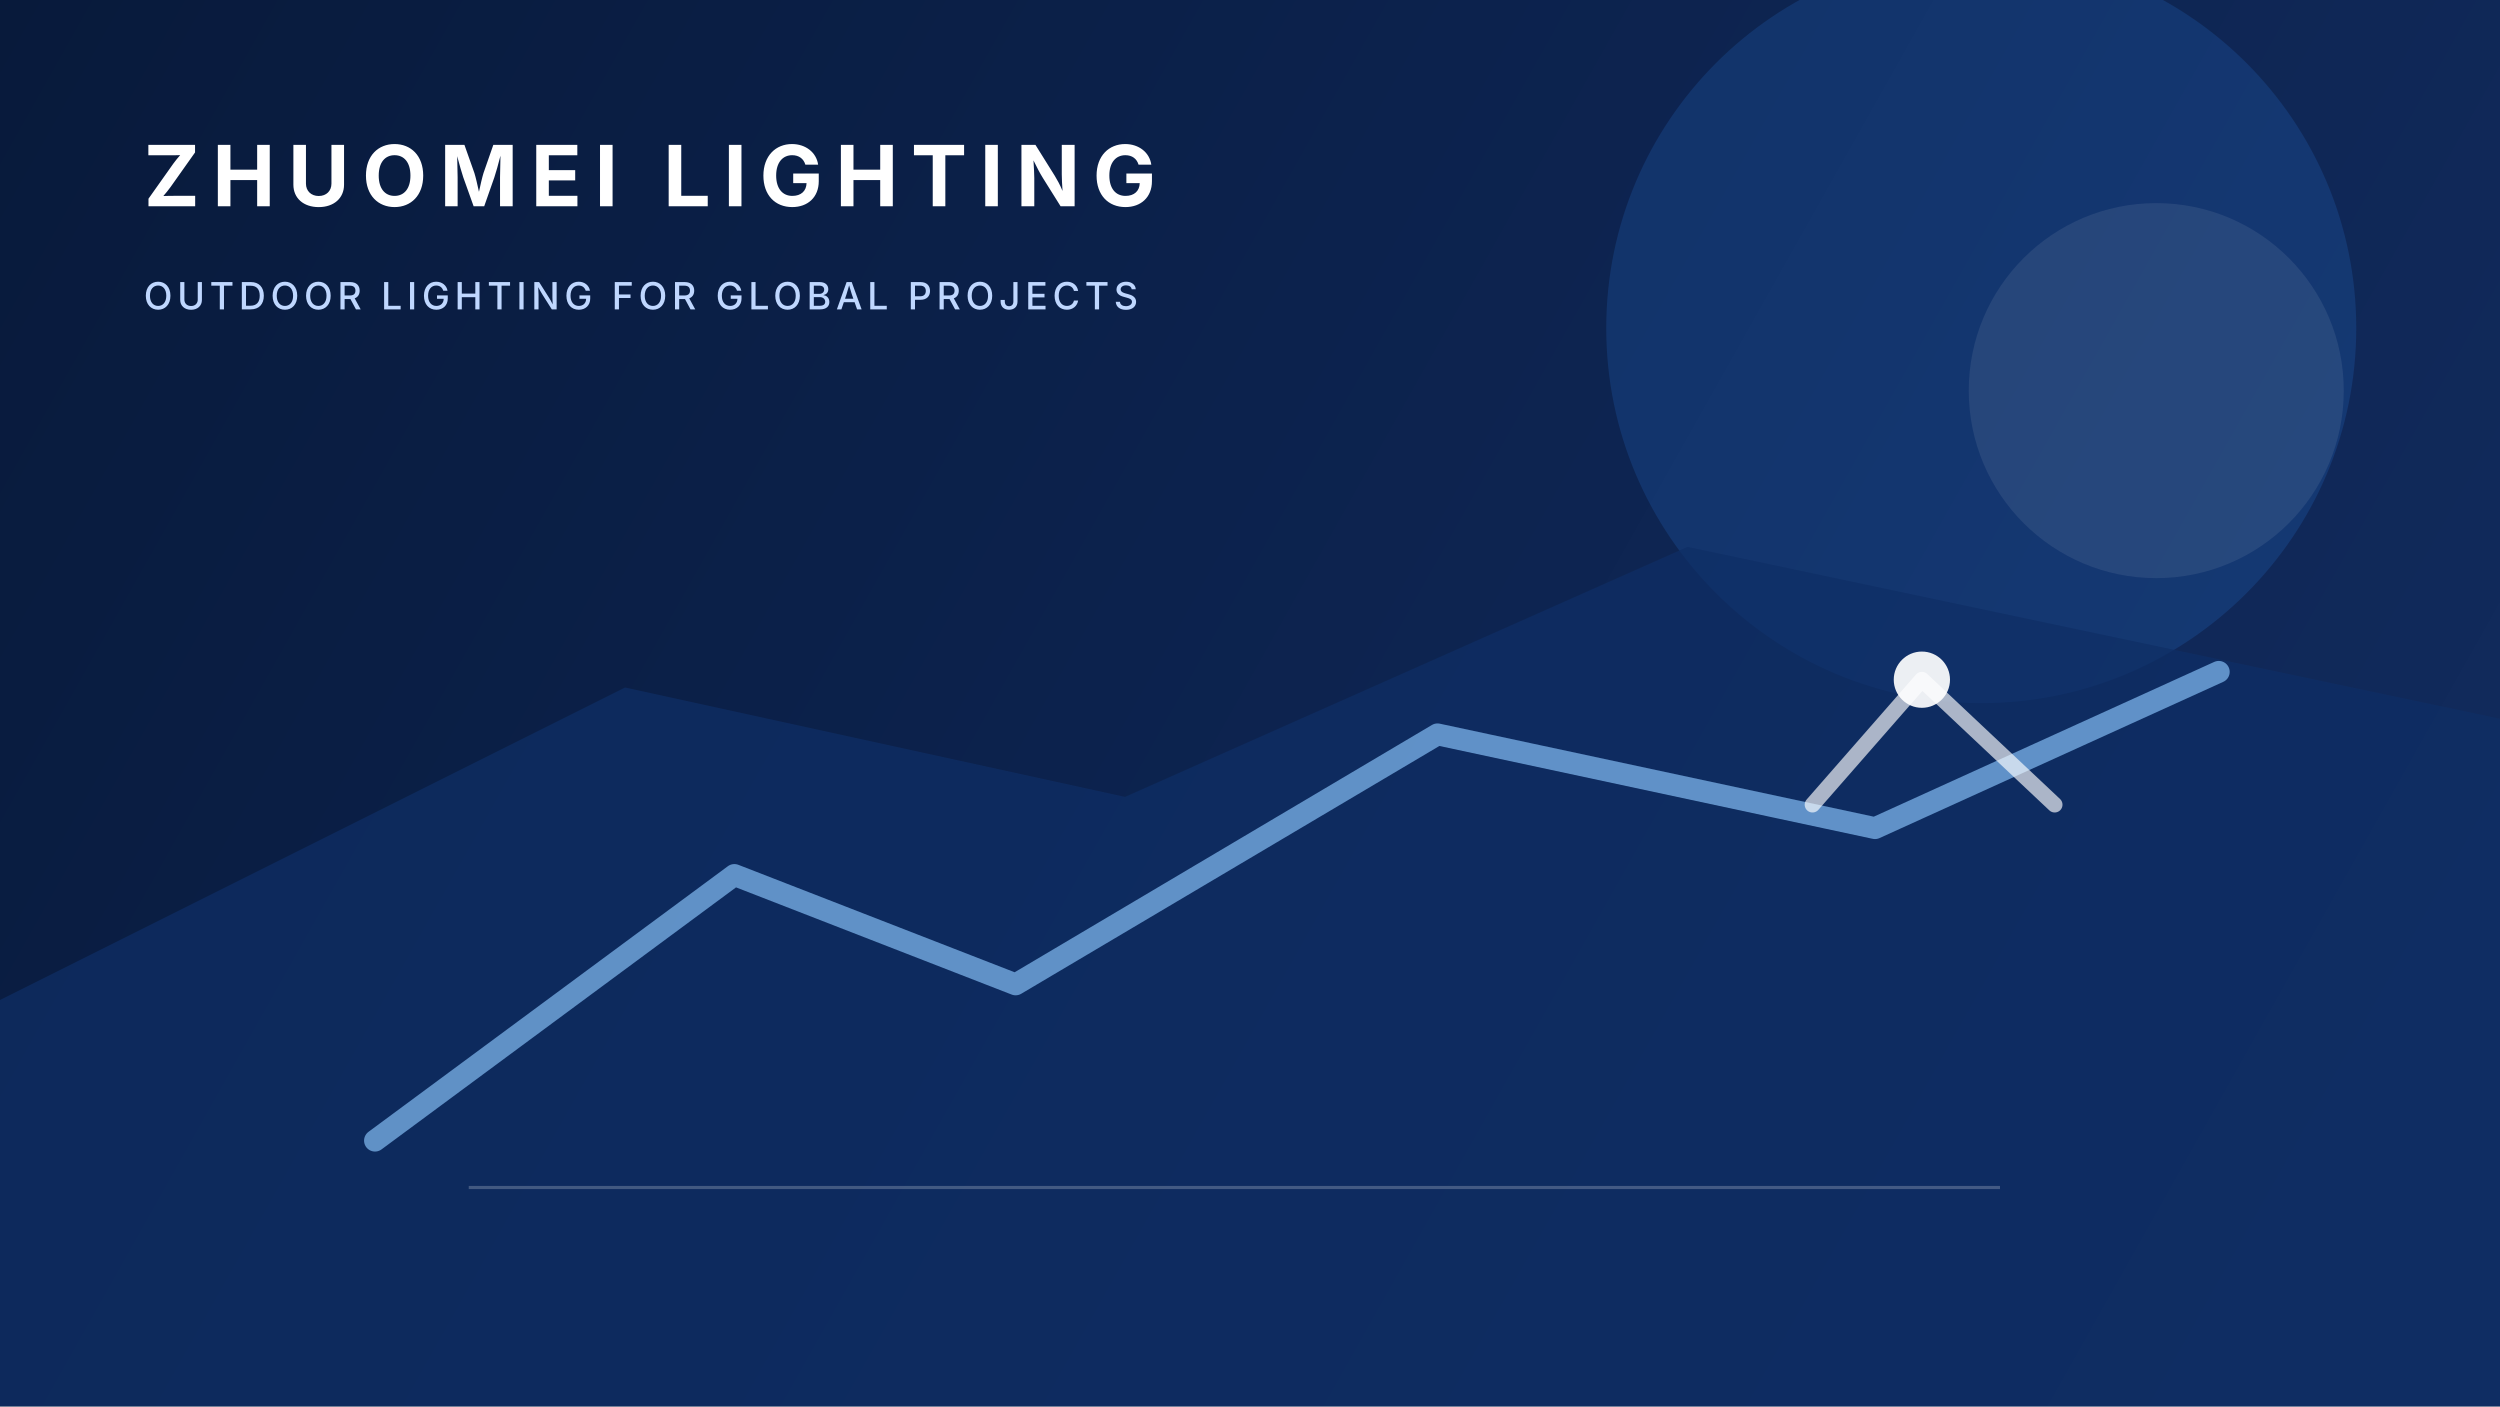
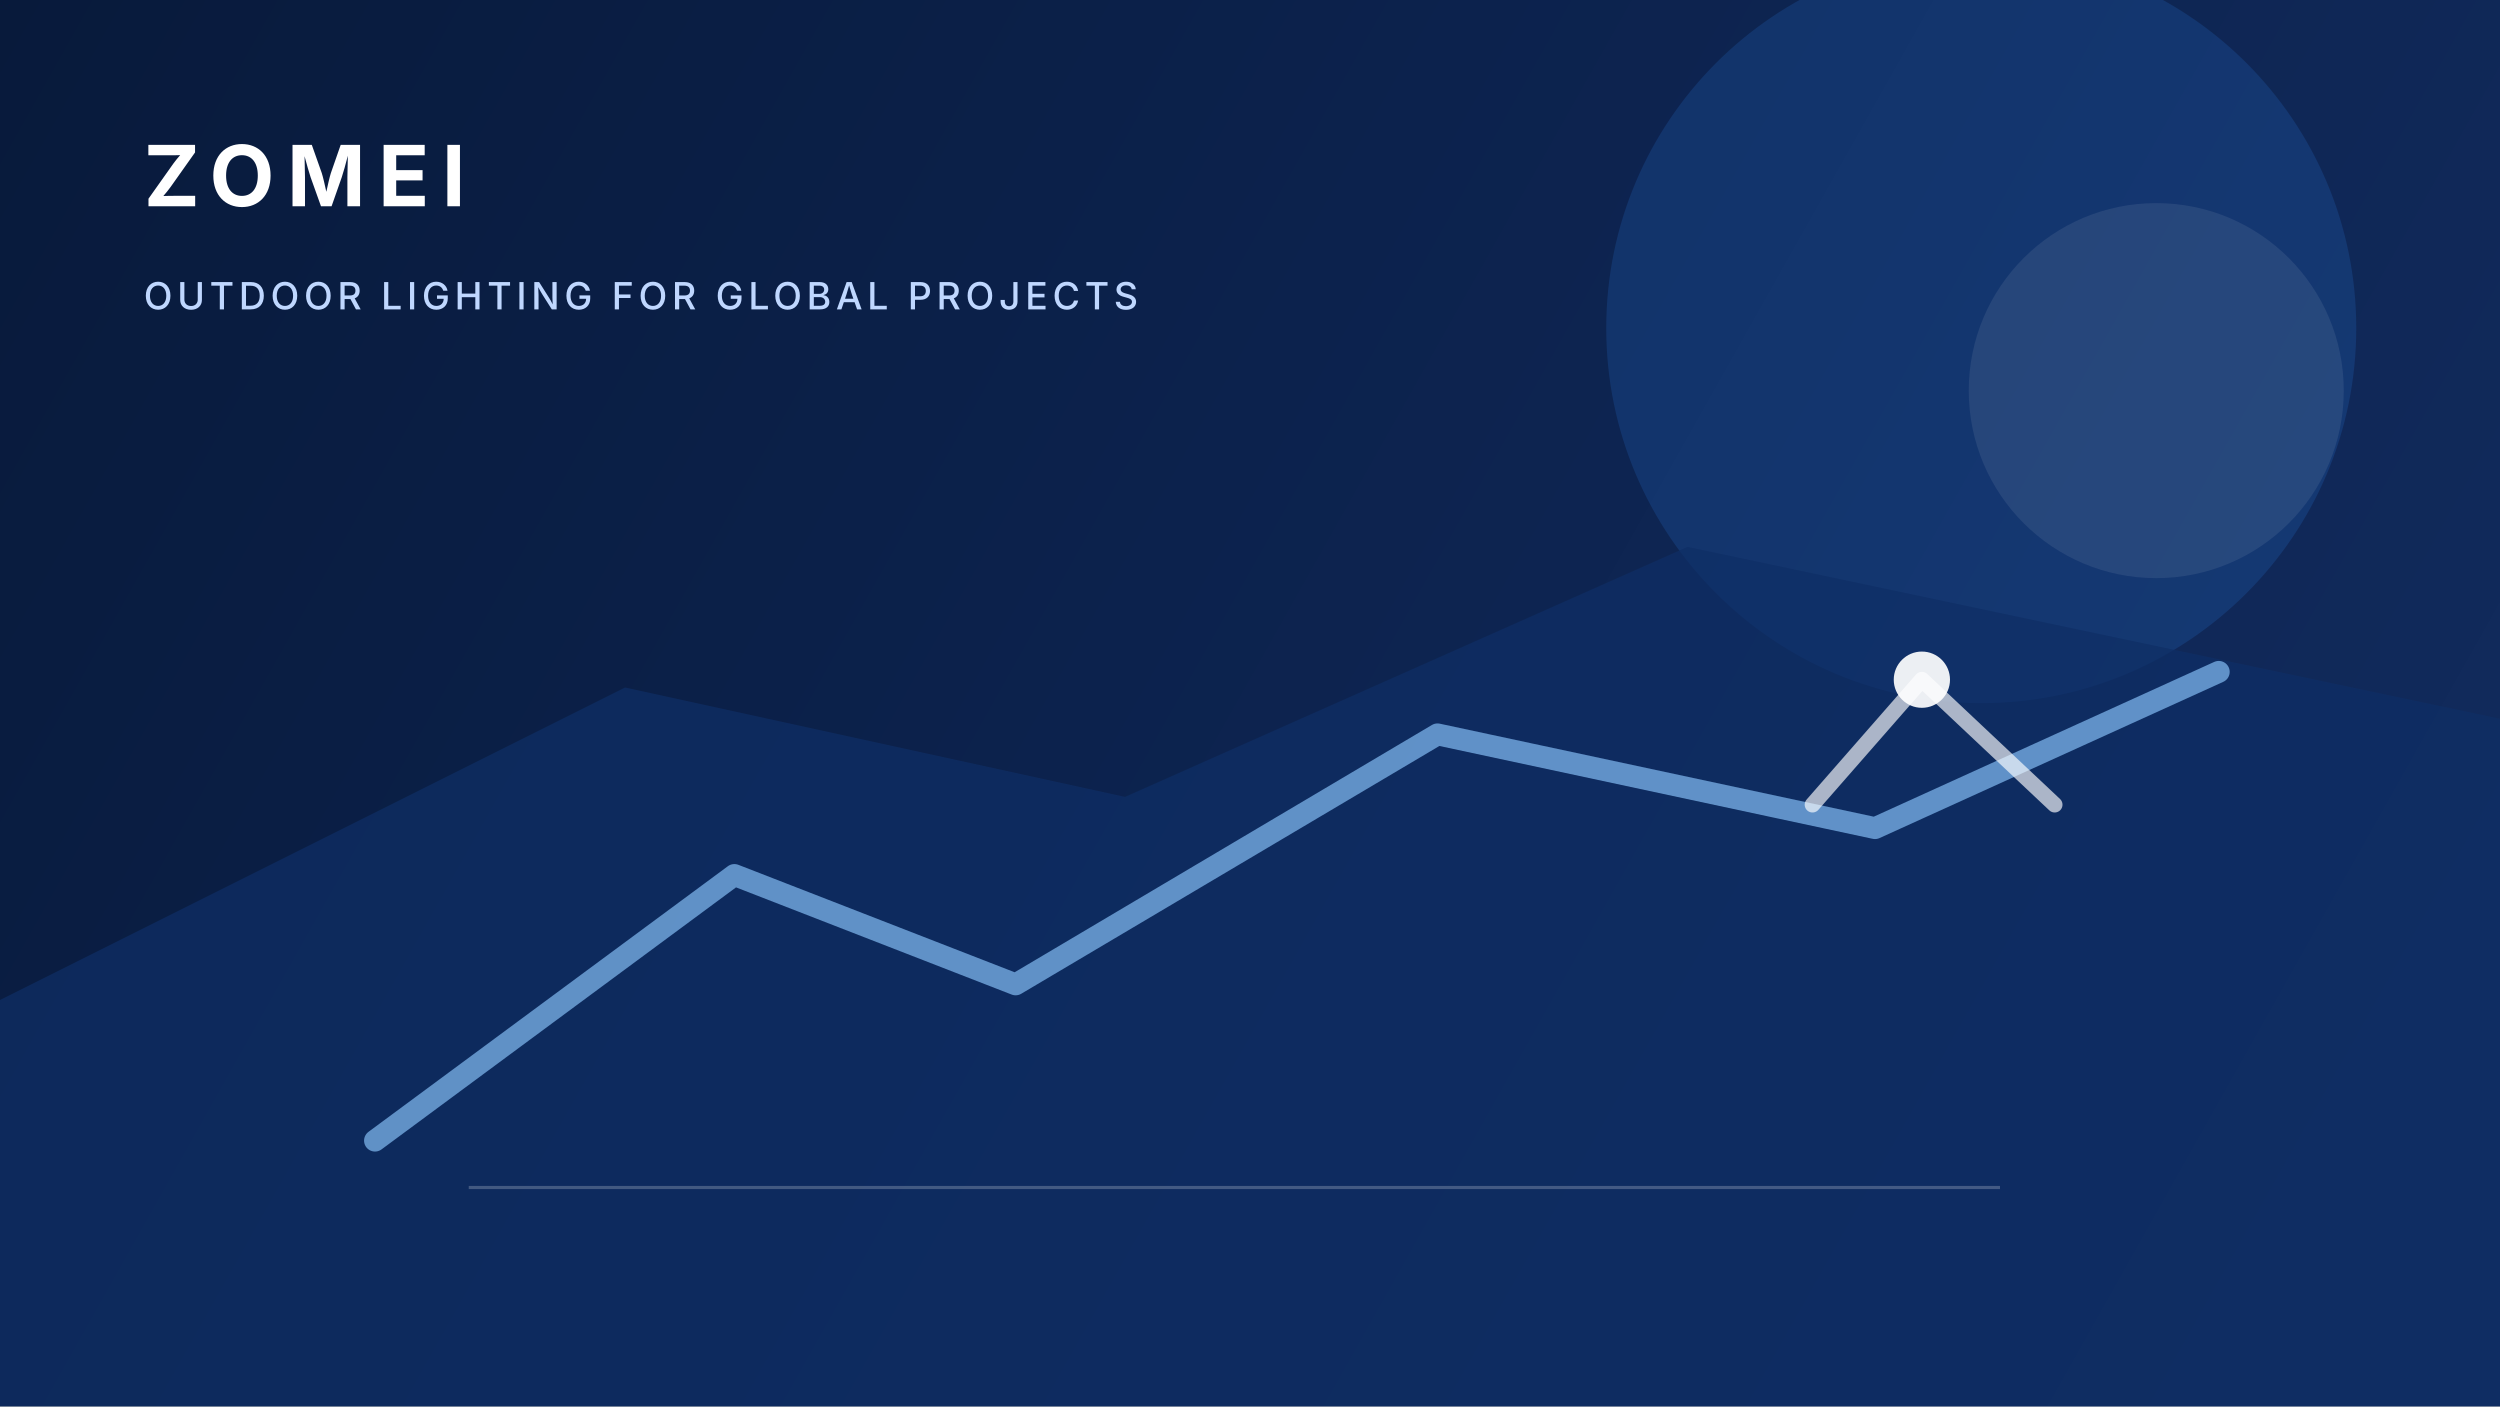
<svg xmlns="http://www.w3.org/2000/svg" width="1600" height="900" viewBox="0 0 1600 900" fill="none">
  <rect width="1600" height="900" fill="#081A3B" />
  <rect width="1600" height="900" fill="url(#g1)" />
  <circle cx="1268" cy="210" r="240" fill="#2D8CFF" fill-opacity="0.16" />
  <circle cx="1380" cy="250" r="120" fill="#FFFFFF" fill-opacity="0.08" />
  <path d="M0 640L400 440L720 510L1080 350L1600 460V900H0V640Z" fill="#0E2E66" fill-opacity="0.72" />
  <path d="M240 730L470 560L650 630L920 470L1200 530L1420 430" stroke="#8CC8FF" stroke-width="14" stroke-linecap="round" stroke-linejoin="round" stroke-opacity="0.65" />
  <path d="M300 760H1280" stroke="#FFFFFF" stroke-opacity="0.22" stroke-width="2" />
  <path d="M1160 515L1230 435L1315 515" stroke="#FFFFFF" stroke-opacity="0.65" stroke-width="10" stroke-linecap="round" stroke-linejoin="round" />
  <circle cx="1230" cy="435" r="18" fill="#FFFFFF" fill-opacity="0.92" />
-   <text x="92" y="132" fill="#FFFFFF" font-family="Inter, Arial, sans-serif" font-size="54" font-weight="700" letter-spacing="8">ZHUOMEI LIGHTING</text>
+   <text x="92" y="132" fill="#FFFFFF" font-family="Inter, Arial, sans-serif" font-size="54" font-weight="700" letter-spacing="8">ZOMEI</text>
  <text x="92" y="198" fill="#BFD7FF" font-family="Inter, Arial, sans-serif" font-size="24" font-weight="500" letter-spacing="3">OUTDOOR LIGHTING FOR GLOBAL PROJECTS</text>
  <defs>
    <linearGradient id="g1" x1="0" y1="0" x2="1600" y2="900" gradientUnits="userSpaceOnUse">
      <stop stop-color="#081A3B" />
      <stop offset="0.45" stop-color="#0C224D" />
      <stop offset="1" stop-color="#122C5F" />
    </linearGradient>
  </defs>
</svg>
